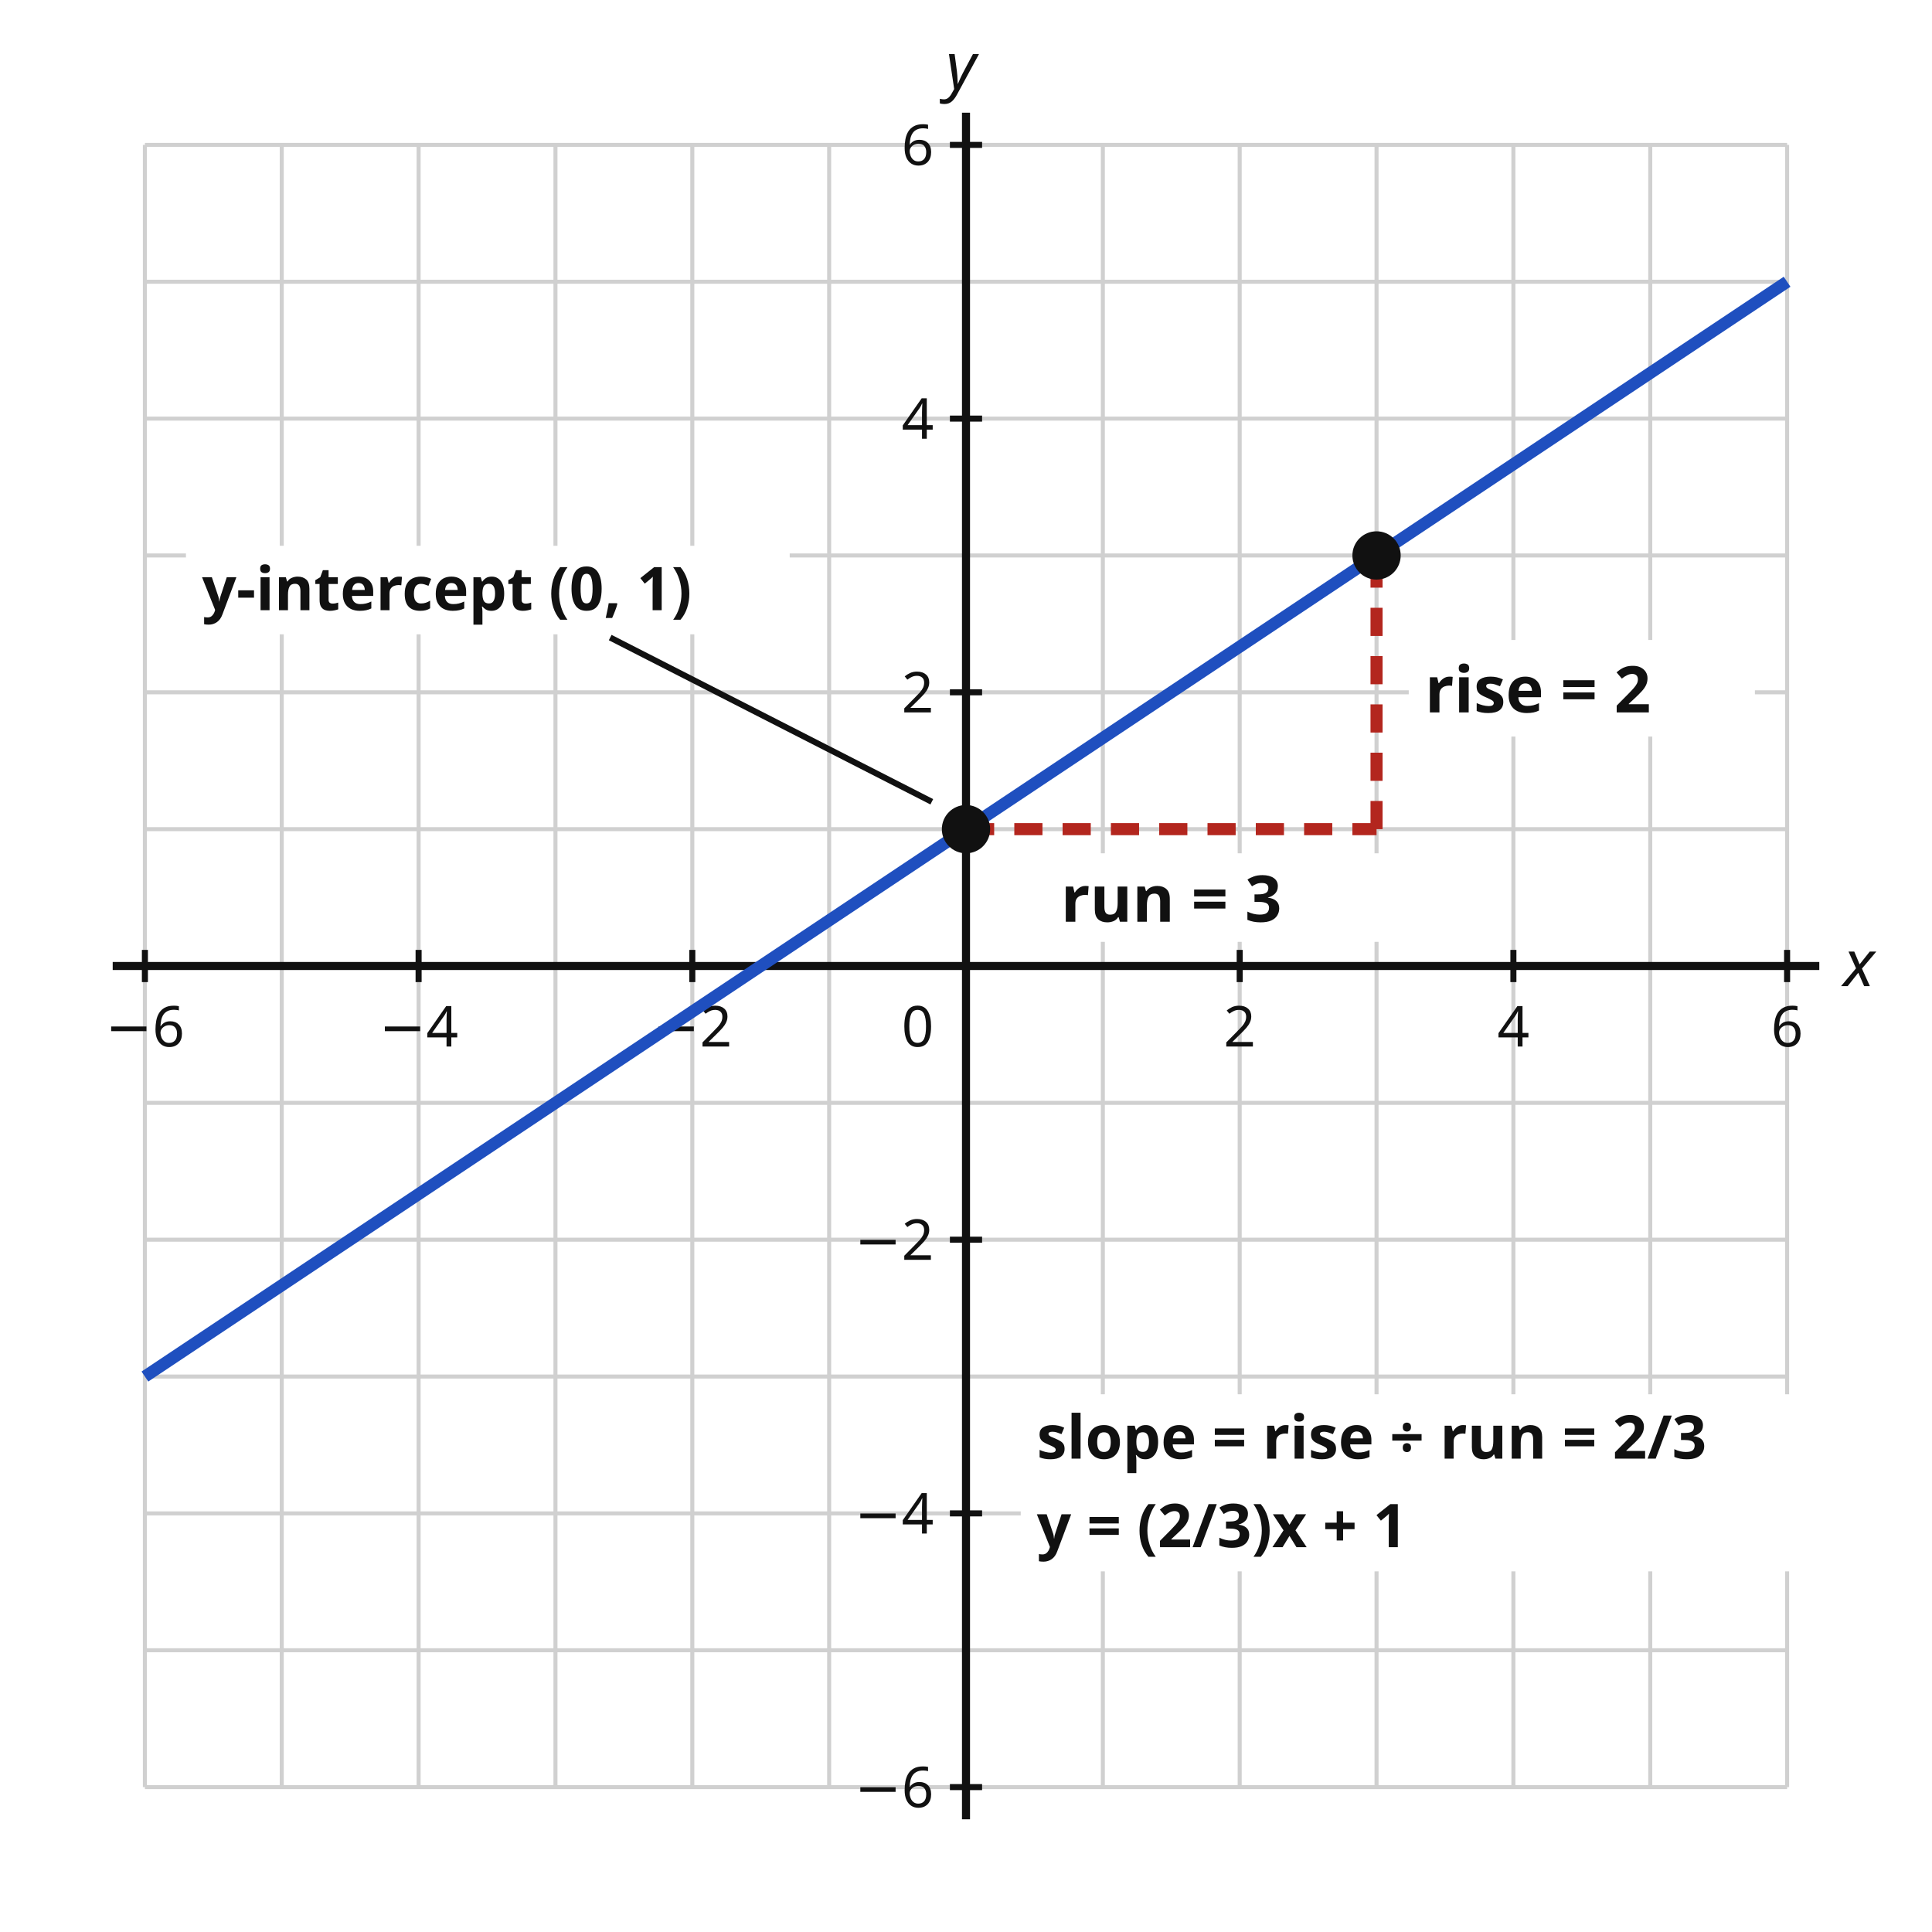
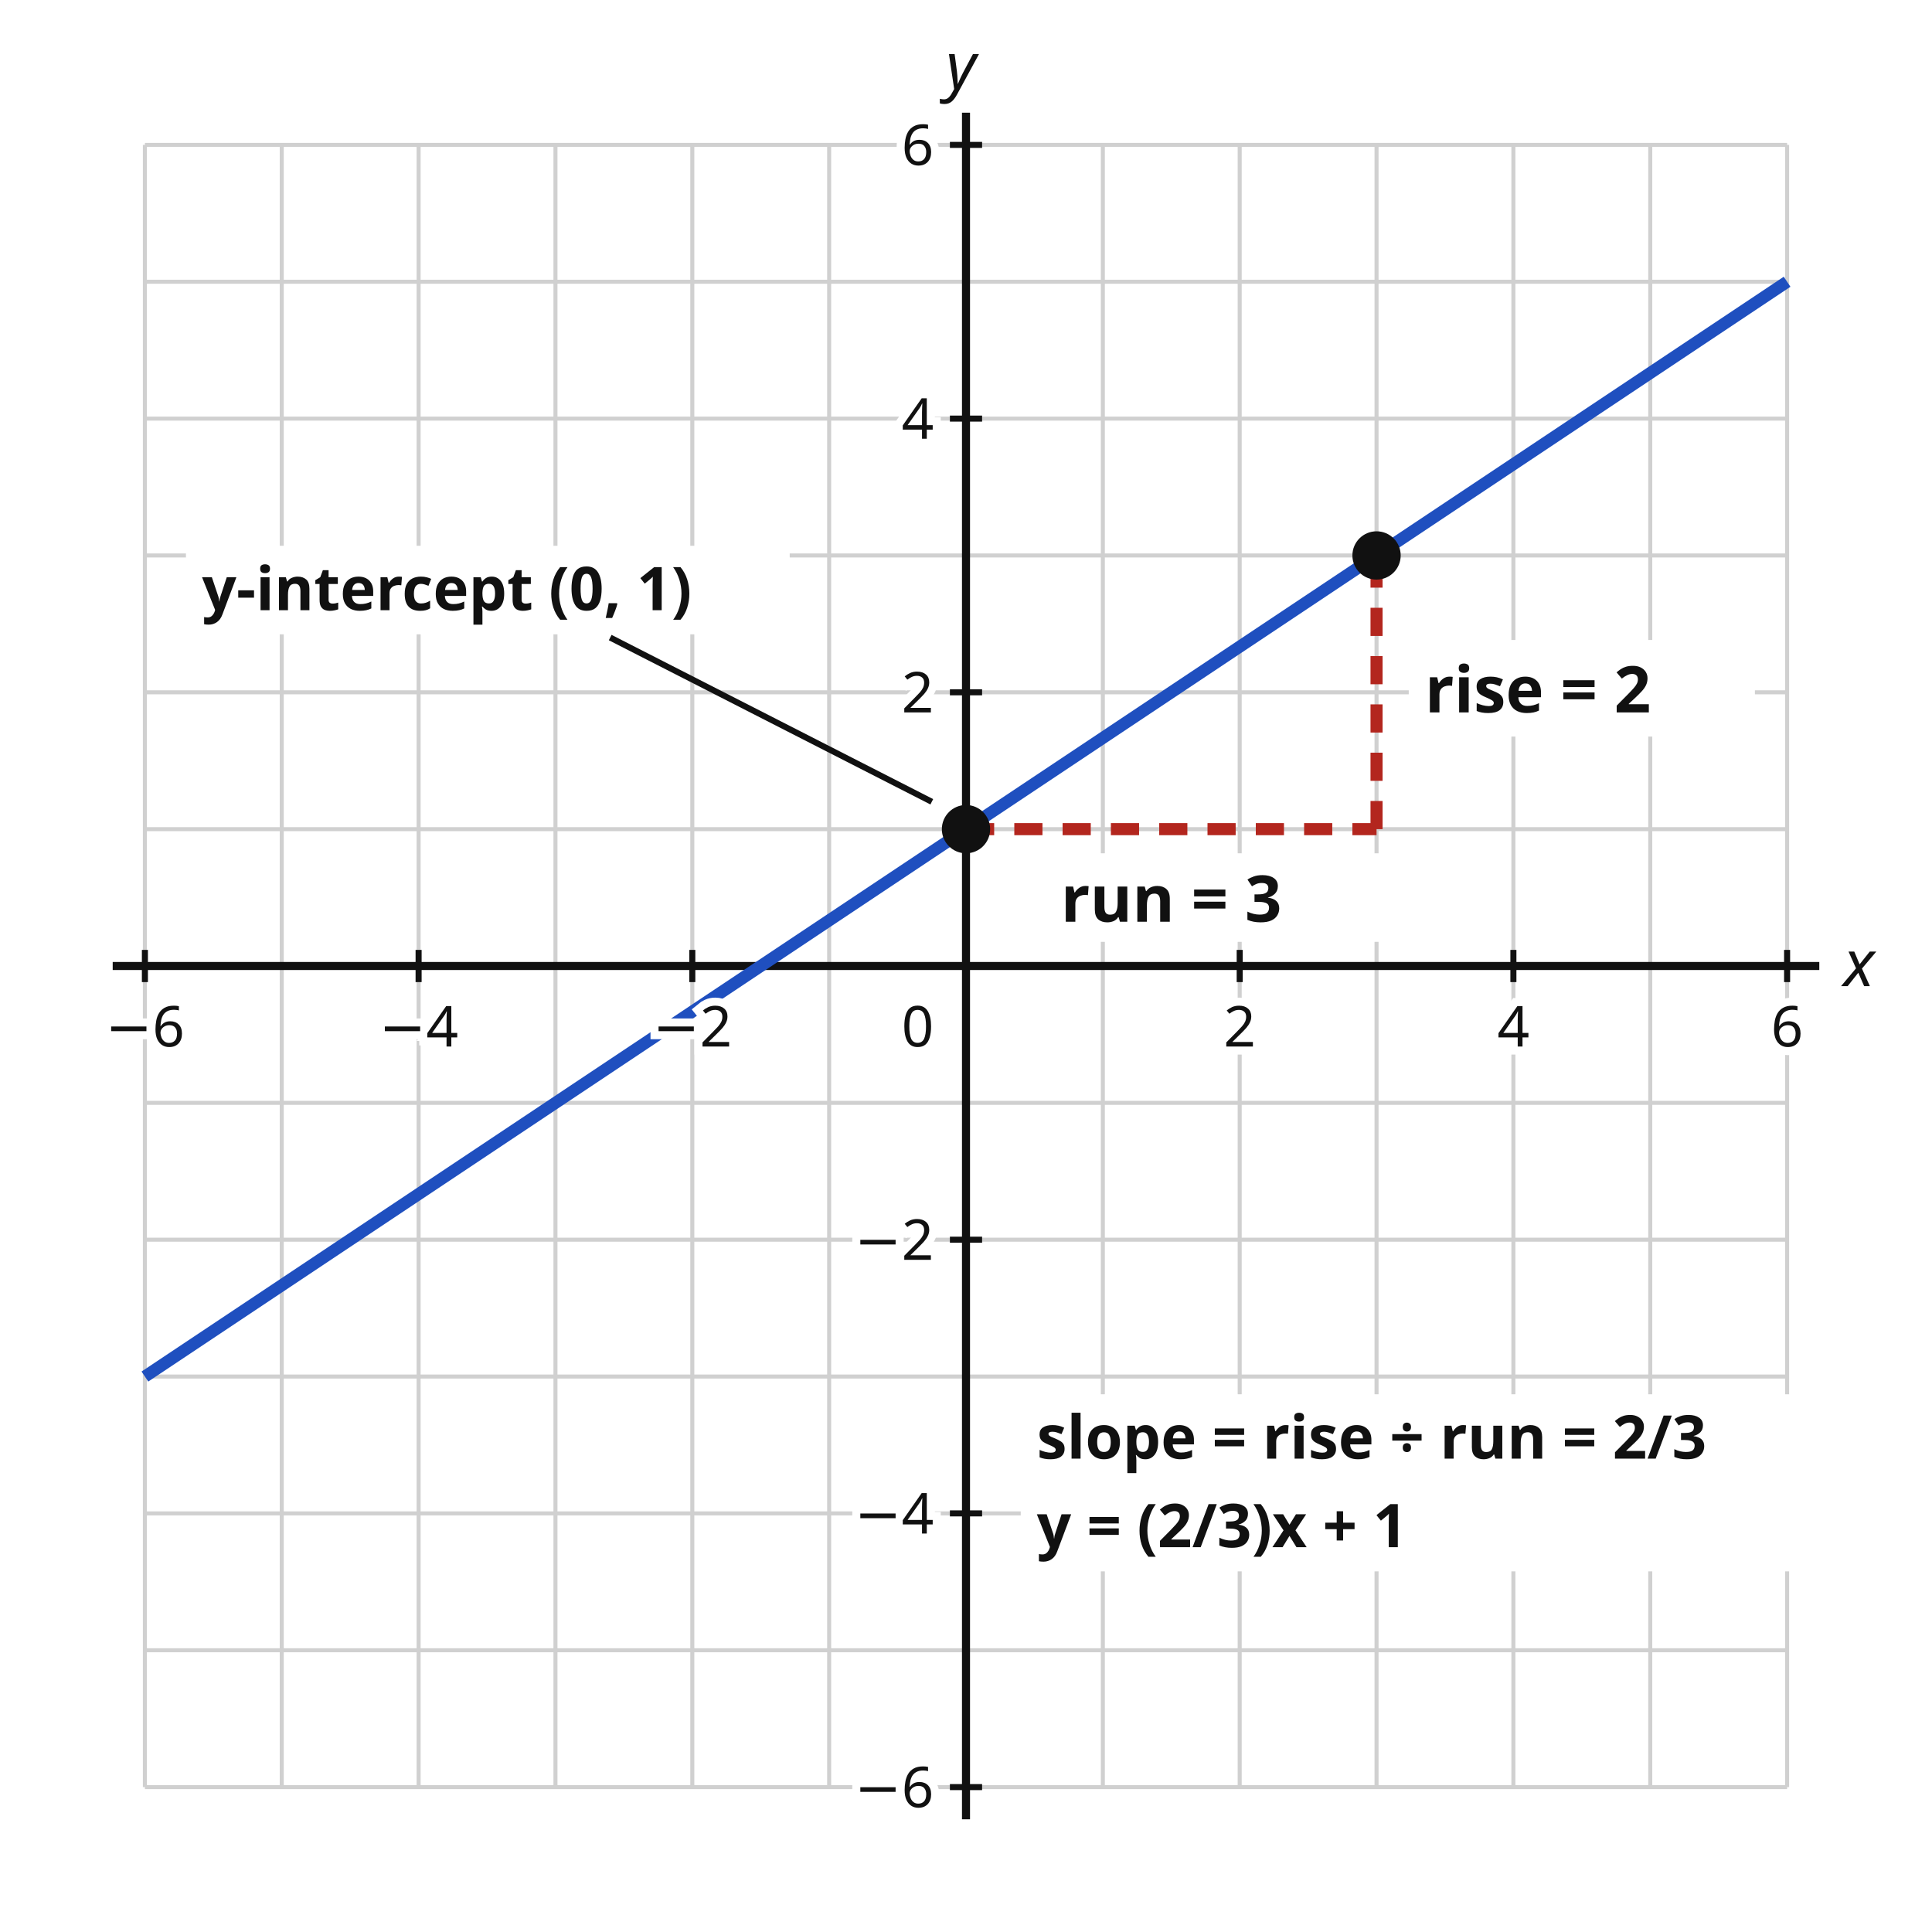
<svg xmlns="http://www.w3.org/2000/svg" viewBox="0 0 480 480" width="480" height="480" role="img" aria-label="Slope as rise over run and the y-intercept">
  <rect x="0" y="0" width="480" height="480" fill="#ffffff" />
  <line x1="36" y1="36" x2="36" y2="444" stroke="#d0d0d0" stroke-width="1" />
  <line x1="36" y1="36" x2="444" y2="36" stroke="#d0d0d0" stroke-width="1" />
  <line x1="70" y1="36" x2="70" y2="444" stroke="#d0d0d0" stroke-width="1" />
  <line x1="36" y1="70" x2="444" y2="70" stroke="#d0d0d0" stroke-width="1" />
  <line x1="104" y1="36" x2="104" y2="444" stroke="#d0d0d0" stroke-width="1" />
  <line x1="36" y1="104" x2="444" y2="104" stroke="#d0d0d0" stroke-width="1" />
  <line x1="138" y1="36" x2="138" y2="444" stroke="#d0d0d0" stroke-width="1" />
  <line x1="36" y1="138" x2="444" y2="138" stroke="#d0d0d0" stroke-width="1" />
  <line x1="172" y1="36" x2="172" y2="444" stroke="#d0d0d0" stroke-width="1" />
  <line x1="36" y1="172" x2="444" y2="172" stroke="#d0d0d0" stroke-width="1" />
  <line x1="206" y1="36" x2="206" y2="444" stroke="#d0d0d0" stroke-width="1" />
  <line x1="36" y1="206" x2="444" y2="206" stroke="#d0d0d0" stroke-width="1" />
  <line x1="274" y1="36" x2="274" y2="444" stroke="#d0d0d0" stroke-width="1" />
  <line x1="36" y1="274" x2="444" y2="274" stroke="#d0d0d0" stroke-width="1" />
  <line x1="308" y1="36" x2="308" y2="444" stroke="#d0d0d0" stroke-width="1" />
  <line x1="36" y1="308" x2="444" y2="308" stroke="#d0d0d0" stroke-width="1" />
  <line x1="342" y1="36" x2="342" y2="444" stroke="#d0d0d0" stroke-width="1" />
  <line x1="36" y1="342" x2="444" y2="342" stroke="#d0d0d0" stroke-width="1" />
  <line x1="376" y1="36" x2="376" y2="444" stroke="#d0d0d0" stroke-width="1" />
  <line x1="36" y1="376" x2="444" y2="376" stroke="#d0d0d0" stroke-width="1" />
  <line x1="410" y1="36" x2="410" y2="444" stroke="#d0d0d0" stroke-width="1" />
  <line x1="36" y1="410" x2="444" y2="410" stroke="#d0d0d0" stroke-width="1" />
  <line x1="444" y1="36" x2="444" y2="444" stroke="#d0d0d0" stroke-width="1" />
  <line x1="36" y1="444" x2="444" y2="444" stroke="#d0d0d0" stroke-width="1" />
  <line x1="28" y1="240" x2="452" y2="240" stroke="#111" stroke-width="2" />
  <line x1="240" y1="28" x2="240" y2="452" stroke="#111" stroke-width="2" />
  <text x="458" y="245" font-family="sans-serif" fill="#111" font-size="16" font-style="italic">x</text>
  <text x="235" y="22" font-family="sans-serif" fill="#111" font-size="16" font-style="italic">y</text>
  <line x1="36" y1="236" x2="36" y2="244" stroke="#111" stroke-width="1.5" />
  <line x1="236" y1="444" x2="244" y2="444" stroke="#111" stroke-width="1.5" />
-   <text x="36" y="260" font-family="sans-serif" fill="#111" font-size="14" text-anchor="middle">−6</text>
-   <text x="232" y="449" font-family="sans-serif" fill="#111" font-size="14" text-anchor="end">−6</text>
  <line x1="104" y1="236" x2="104" y2="244" stroke="#111" stroke-width="1.5" />
  <line x1="236" y1="376" x2="244" y2="376" stroke="#111" stroke-width="1.5" />
-   <text x="104" y="260" font-family="sans-serif" fill="#111" font-size="14" text-anchor="middle">−4</text>
-   <text x="232" y="381" font-family="sans-serif" fill="#111" font-size="14" text-anchor="end">−4</text>
  <line x1="172" y1="236" x2="172" y2="244" stroke="#111" stroke-width="1.5" />
  <line x1="236" y1="308" x2="244" y2="308" stroke="#111" stroke-width="1.5" />
-   <text x="172" y="260" font-family="sans-serif" fill="#111" font-size="14" text-anchor="middle">−2</text>
-   <text x="232" y="313" font-family="sans-serif" fill="#111" font-size="14" text-anchor="end">−2</text>
  <line x1="308" y1="236" x2="308" y2="244" stroke="#111" stroke-width="1.5" />
  <line x1="236" y1="172" x2="244" y2="172" stroke="#111" stroke-width="1.5" />
-   <text x="308" y="260" font-family="sans-serif" fill="#111" font-size="14" text-anchor="middle">2</text>
-   <text x="232" y="177" font-family="sans-serif" fill="#111" font-size="14" text-anchor="end">2</text>
  <line x1="376" y1="236" x2="376" y2="244" stroke="#111" stroke-width="1.5" />
  <line x1="236" y1="104" x2="244" y2="104" stroke="#111" stroke-width="1.5" />
-   <text x="376" y="260" font-family="sans-serif" fill="#111" font-size="14" text-anchor="middle">4</text>
-   <text x="232" y="109" font-family="sans-serif" fill="#111" font-size="14" text-anchor="end">4</text>
  <line x1="444" y1="236" x2="444" y2="244" stroke="#111" stroke-width="1.5" />
  <line x1="236" y1="36" x2="244" y2="36" stroke="#111" stroke-width="1.5" />
-   <text x="444" y="260" font-family="sans-serif" fill="#111" font-size="14" text-anchor="middle">6</text>
-   <text x="232" y="41" font-family="sans-serif" fill="#111" font-size="14" text-anchor="end">6</text>
-   <text x="232" y="260" font-family="sans-serif" fill="#111" font-size="14" text-anchor="end">0</text>
  <line x1="36" y1="342" x2="444" y2="70" stroke="#1f4fbf" stroke-width="3" />
  <line x1="240" y1="206" x2="342" y2="206" stroke="#b3261e" stroke-width="3" stroke-dasharray="7 5" />
  <line x1="342" y1="206" x2="342" y2="138" stroke="#b3261e" stroke-width="3" stroke-dasharray="7 5" />
  <circle cx="240" cy="206" r="6" fill="#111" />
  <circle cx="342" cy="138" r="6" fill="#111" />
  <rect x="250.2" y="212" width="96" height="22" fill="#ffffff" />
  <text x="291" y="229" font-family="sans-serif" fill="#111" font-size="16" font-weight="bold" text-anchor="middle">run = 3</text>
  <rect x="350" y="159" width="86" height="24" fill="#ffffff" />
  <text x="354" y="177" font-family="sans-serif" fill="#111" font-size="16" font-weight="bold">rise = 2</text>
  <rect x="46.2" y="135.6" width="150" height="22" fill="#ffffff" />
  <text x="50.2" y="151.6" font-family="sans-serif" fill="#111" font-size="15" font-weight="bold">y-intercept (0, 1)</text>
  <line x1="151.6" y1="158.4" x2="231.5" y2="199.2" stroke="#111" stroke-width="1.5" />
  <rect x="253.6" y="346.4" width="200" height="44" fill="#ffffff" />
  <text x="257.6" y="362.4" font-family="sans-serif" fill="#111" font-size="15" font-weight="bold">slope = rise ÷ run = 2/3</text>
  <text x="257.6" y="384.4" font-family="sans-serif" fill="#111" font-size="15" font-weight="bold">y = (2/3)x + 1</text>
+   <text stroke="#fff" stroke-width="4" paint-order="stroke" x="36" y="260" font-family="sans-serif" fill="#111" font-size="14" text-anchor="middle">−6</text>
+   <text stroke="#fff" stroke-width="4" paint-order="stroke" x="232" y="449" font-family="sans-serif" fill="#111" font-size="14" text-anchor="end">−6</text>
+   <text stroke="#fff" stroke-width="4" paint-order="stroke" x="104" y="260" font-family="sans-serif" fill="#111" font-size="14" text-anchor="middle">−4</text>
+   <text stroke="#fff" stroke-width="4" paint-order="stroke" x="232" y="381" font-family="sans-serif" fill="#111" font-size="14" text-anchor="end">−4</text>
+   <text stroke="#fff" stroke-width="4" paint-order="stroke" x="172" y="260" font-family="sans-serif" fill="#111" font-size="14" text-anchor="middle">−2</text>
+   <text stroke="#fff" stroke-width="4" paint-order="stroke" x="232" y="313" font-family="sans-serif" fill="#111" font-size="14" text-anchor="end">−2</text>
+   <text stroke="#fff" stroke-width="4" paint-order="stroke" x="308" y="260" font-family="sans-serif" fill="#111" font-size="14" text-anchor="middle">2</text>
+   <text stroke="#fff" stroke-width="4" paint-order="stroke" x="232" y="177" font-family="sans-serif" fill="#111" font-size="14" text-anchor="end">2</text>
+   <text stroke="#fff" stroke-width="4" paint-order="stroke" x="376" y="260" font-family="sans-serif" fill="#111" font-size="14" text-anchor="middle">4</text>
+   <text stroke="#fff" stroke-width="4" paint-order="stroke" x="232" y="109" font-family="sans-serif" fill="#111" font-size="14" text-anchor="end">4</text>
+   <text stroke="#fff" stroke-width="4" paint-order="stroke" x="444" y="260" font-family="sans-serif" fill="#111" font-size="14" text-anchor="middle">6</text>
+   <text stroke="#fff" stroke-width="4" paint-order="stroke" x="232" y="41" font-family="sans-serif" fill="#111" font-size="14" text-anchor="end">6</text>
+   <text stroke="#fff" stroke-width="4" paint-order="stroke" x="232" y="260" font-family="sans-serif" fill="#111" font-size="14" text-anchor="end">0</text>
</svg>
